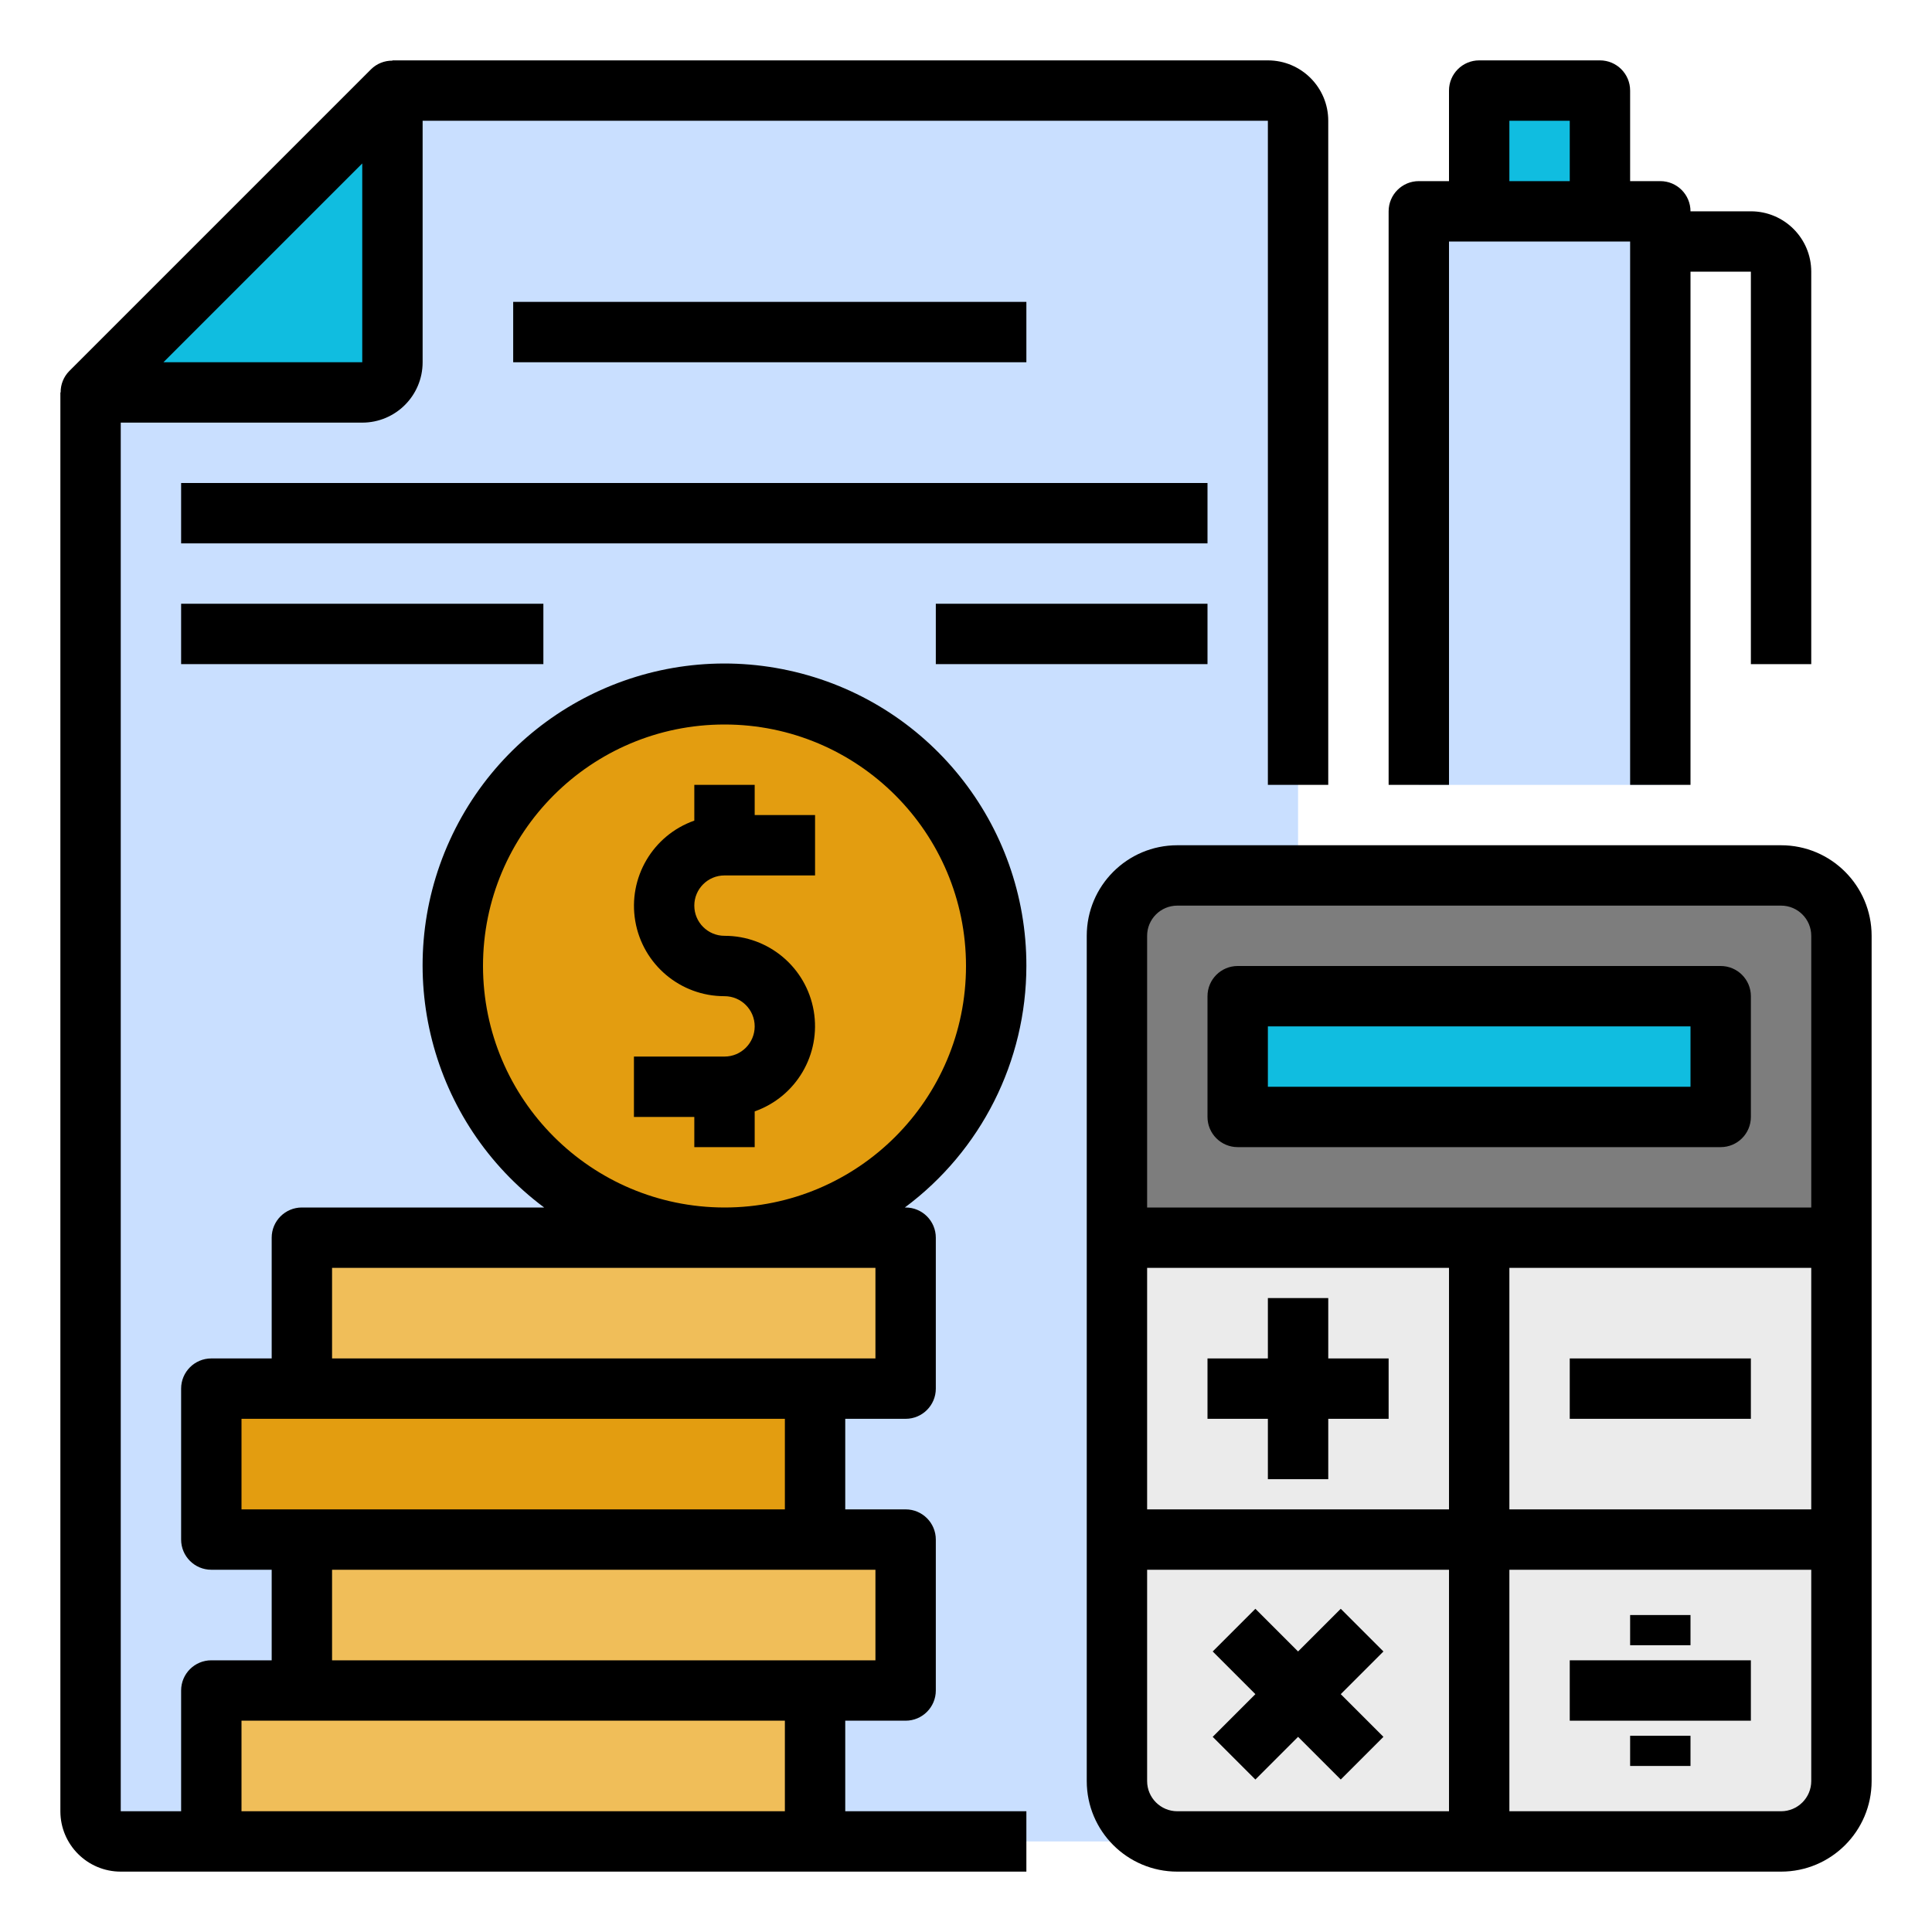
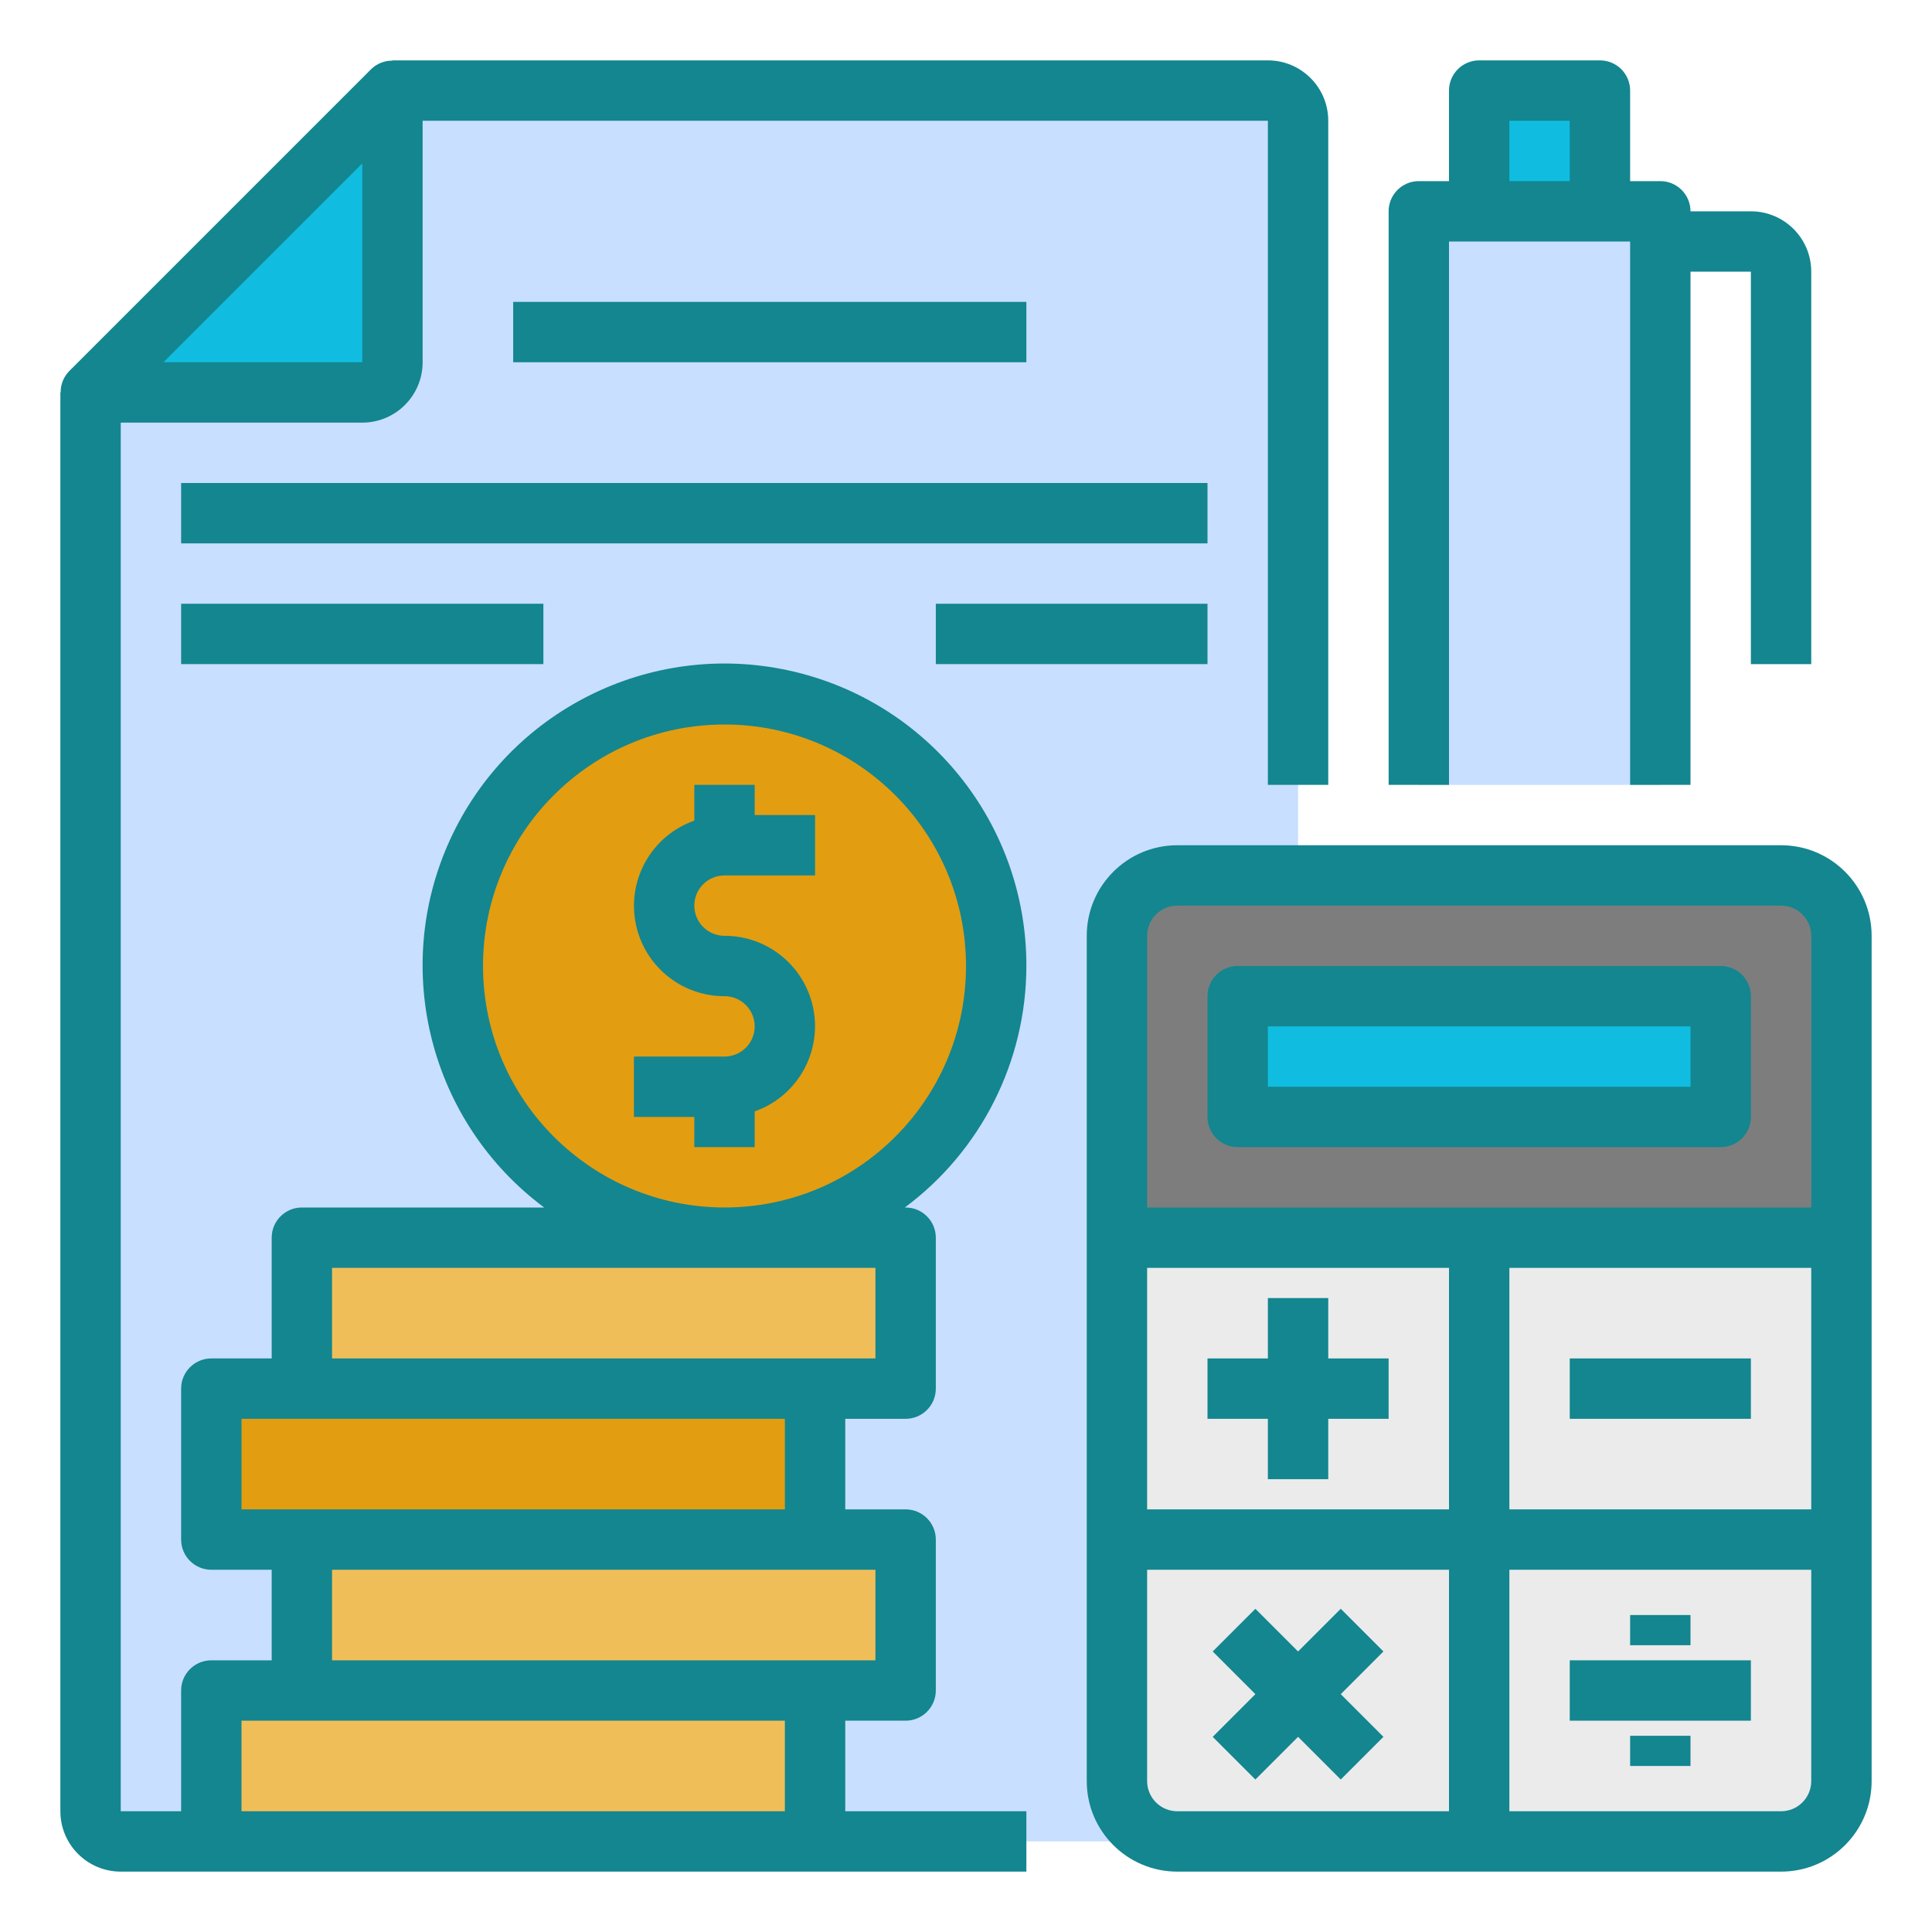
- <svg xmlns="http://www.w3.org/2000/svg" viewBox="0 0 64 64" width="512" height="512">
+ <svg xmlns="http://www.w3.org/2000/svg" fill="#138690" viewBox="0 0 64 64" width="512" height="512">
  <path d="m13 3h29a1 1 0 0 1 1 1v56a1 1 0 0 1 -1 1h-38a1 1 0 0 1 -1-1v-47z" fill="#c9dfff" />
  <path d="m10 41h20v5h-20z" fill="#f0be59" />
  <path d="m7 46h20v5h-20z" fill="#e39d10" />
  <path d="m10 51h20v5h-20z" fill="#f0be59" />
  <path d="m7 56h20v5h-20z" fill="#f0be59" />
  <path d="m49 3h4v4h-4z" fill="#10bde0" />
  <path d="m13 12v-9l-10 10h9a1 1 0 0 0 1-1z" fill="#10bde0" />
  <path d="m59 29h-20a2 2 0 0 0 -2 2v10h24v-10a2 2 0 0 0 -2-2zm-2 8h-16v-4h16z" fill="#7d7d7d" />
  <path d="m49 41h-12v18a2 2 0 0 0 2 2h20a2 2 0 0 0 2-2v-18z" fill="#ebebeb" />
  <path d="m41 33h16v4h-16z" fill="#10bde0" />
  <circle cx="24" cy="32" fill="#e39d10" r="9" />
  <path d="m47 7h8v19h-8z" fill="#c9dfff" />
  <path d="m54 57.5h2v1h-2z" />
  <path d="m54 53.5h2v1h-2z" />
  <path d="m59 28h-20a3 3 0 0 0 -3 3v28a3 3 0 0 0 3 3h20a3 3 0 0 0 3-3v-28a3 3 0 0 0 -3-3zm-20 2h20a1 1 0 0 1 1 1v9h-22v-9a1 1 0 0 1 1-1zm11 12h10v8h-10zm-2 8h-10v-8h10zm-10 9v-7h10v8h-9a1 1 0 0 1 -1-1zm21 1h-9v-8h10v7a1 1 0 0 1 -1 1z" />
  <path d="m41 38h16a1 1 0 0 0 1-1v-4a1 1 0 0 0 -1-1h-16a1 1 0 0 0 -1 1v4a1 1 0 0 0 1 1zm1-4h14v2h-14z" />
  <path d="m40 47h2v2h2v-2h2v-2h-2v-2h-2v2h-2z" />
  <path d="m52 45h6v2h-6z" />
  <path d="m45.828 54.707-1.414-1.414-1.414 1.414-1.414-1.414-1.414 1.414 1.414 1.414-1.414 1.414 1.414 1.414 1.414-1.414 1.414 1.414 1.414-1.414-1.414-1.414z" />
  <path d="m52 55h6v2h-6z" />
  <path d="m34 32a10 10 0 1 0 -15.974 8h-8.026a1 1 0 0 0 -1 1v4h-2a1 1 0 0 0 -1 1v5a1 1 0 0 0 1 1h2v3h-2a1 1 0 0 0 -1 1v4h-2v-46h8a2 2 0 0 0 2-2v-8h28v22h2v-22a2 2 0 0 0 -2-2h-29v.009a.993.993 0 0 0 -.707.284l-10 10a.991.991 0 0 0 -.284.707h-.009v47a2 2 0 0 0 2 2h30v-2h-6v-3h2a1 1 0 0 0 1-1v-5a1 1 0 0 0 -1-1h-2v-3h2a1 1 0 0 0 1-1v-5a1 1 0 0 0 -1-1h-.026a9.98 9.98 0 0 0 4.026-8zm-22-26.586v6.586h-6.586zm-4 54.586v-3h18v3zm21-5h-18v-3h18zm-19-5h-2v-3h18v3zm19-8v3h-18v-3zm-13-10a8 8 0 1 1 8 8 8.009 8.009 0 0 1 -8-8z" />
  <path d="m25 26h-2v1.184a2.993 2.993 0 0 0 1 5.816 1 1 0 0 1 0 2h-3v2h2v1h2v-1.184a2.993 2.993 0 0 0 -1-5.816 1 1 0 0 1 0-2h3v-2h-2z" />
  <path d="m53 2h-4a1 1 0 0 0 -1 1v3h-1a1 1 0 0 0 -1 1v19h2v-18h6v18h2v-17h2v13h2v-13a2 2 0 0 0 -2-2h-2a1 1 0 0 0 -1-1h-1v-3a1 1 0 0 0 -1-1zm-3 2h2v2h-2z" />
  <path d="m17 10h17v2h-17z" />
  <path d="m6 16h34v2h-34z" />
  <path d="m6 20h12v2h-12z" />
  <path d="m31 20h9v2h-9z" />
</svg>
